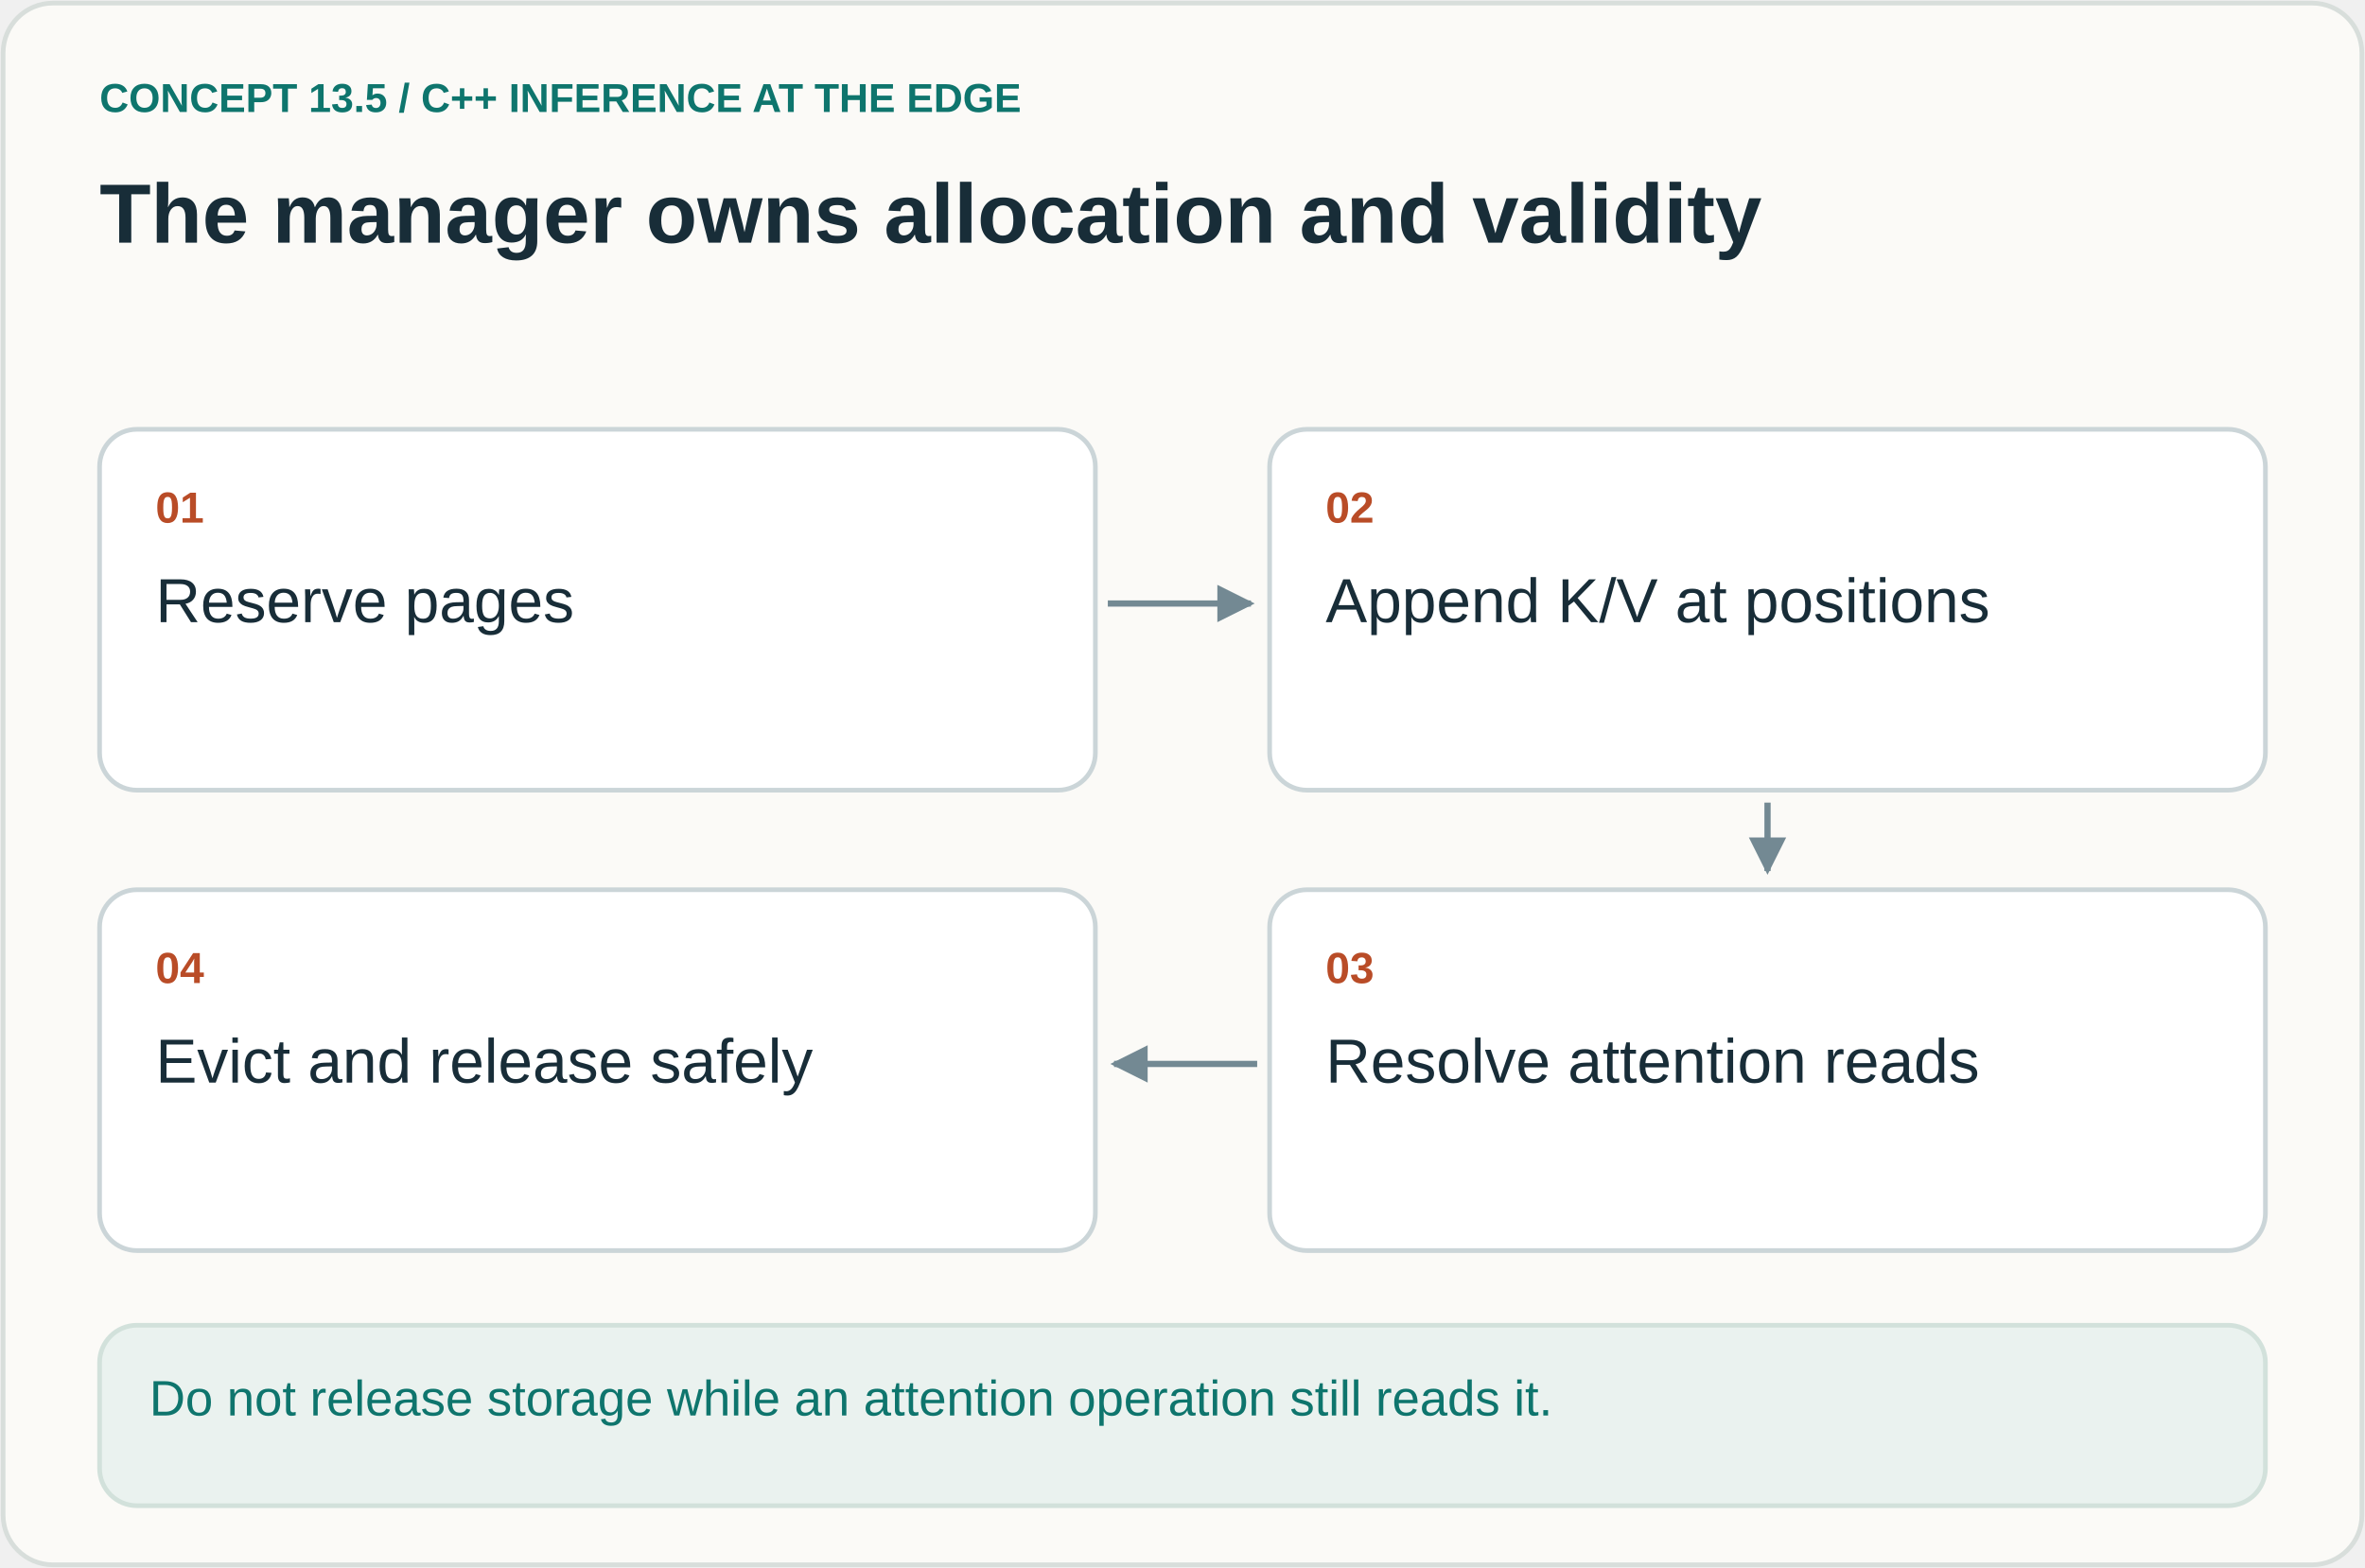
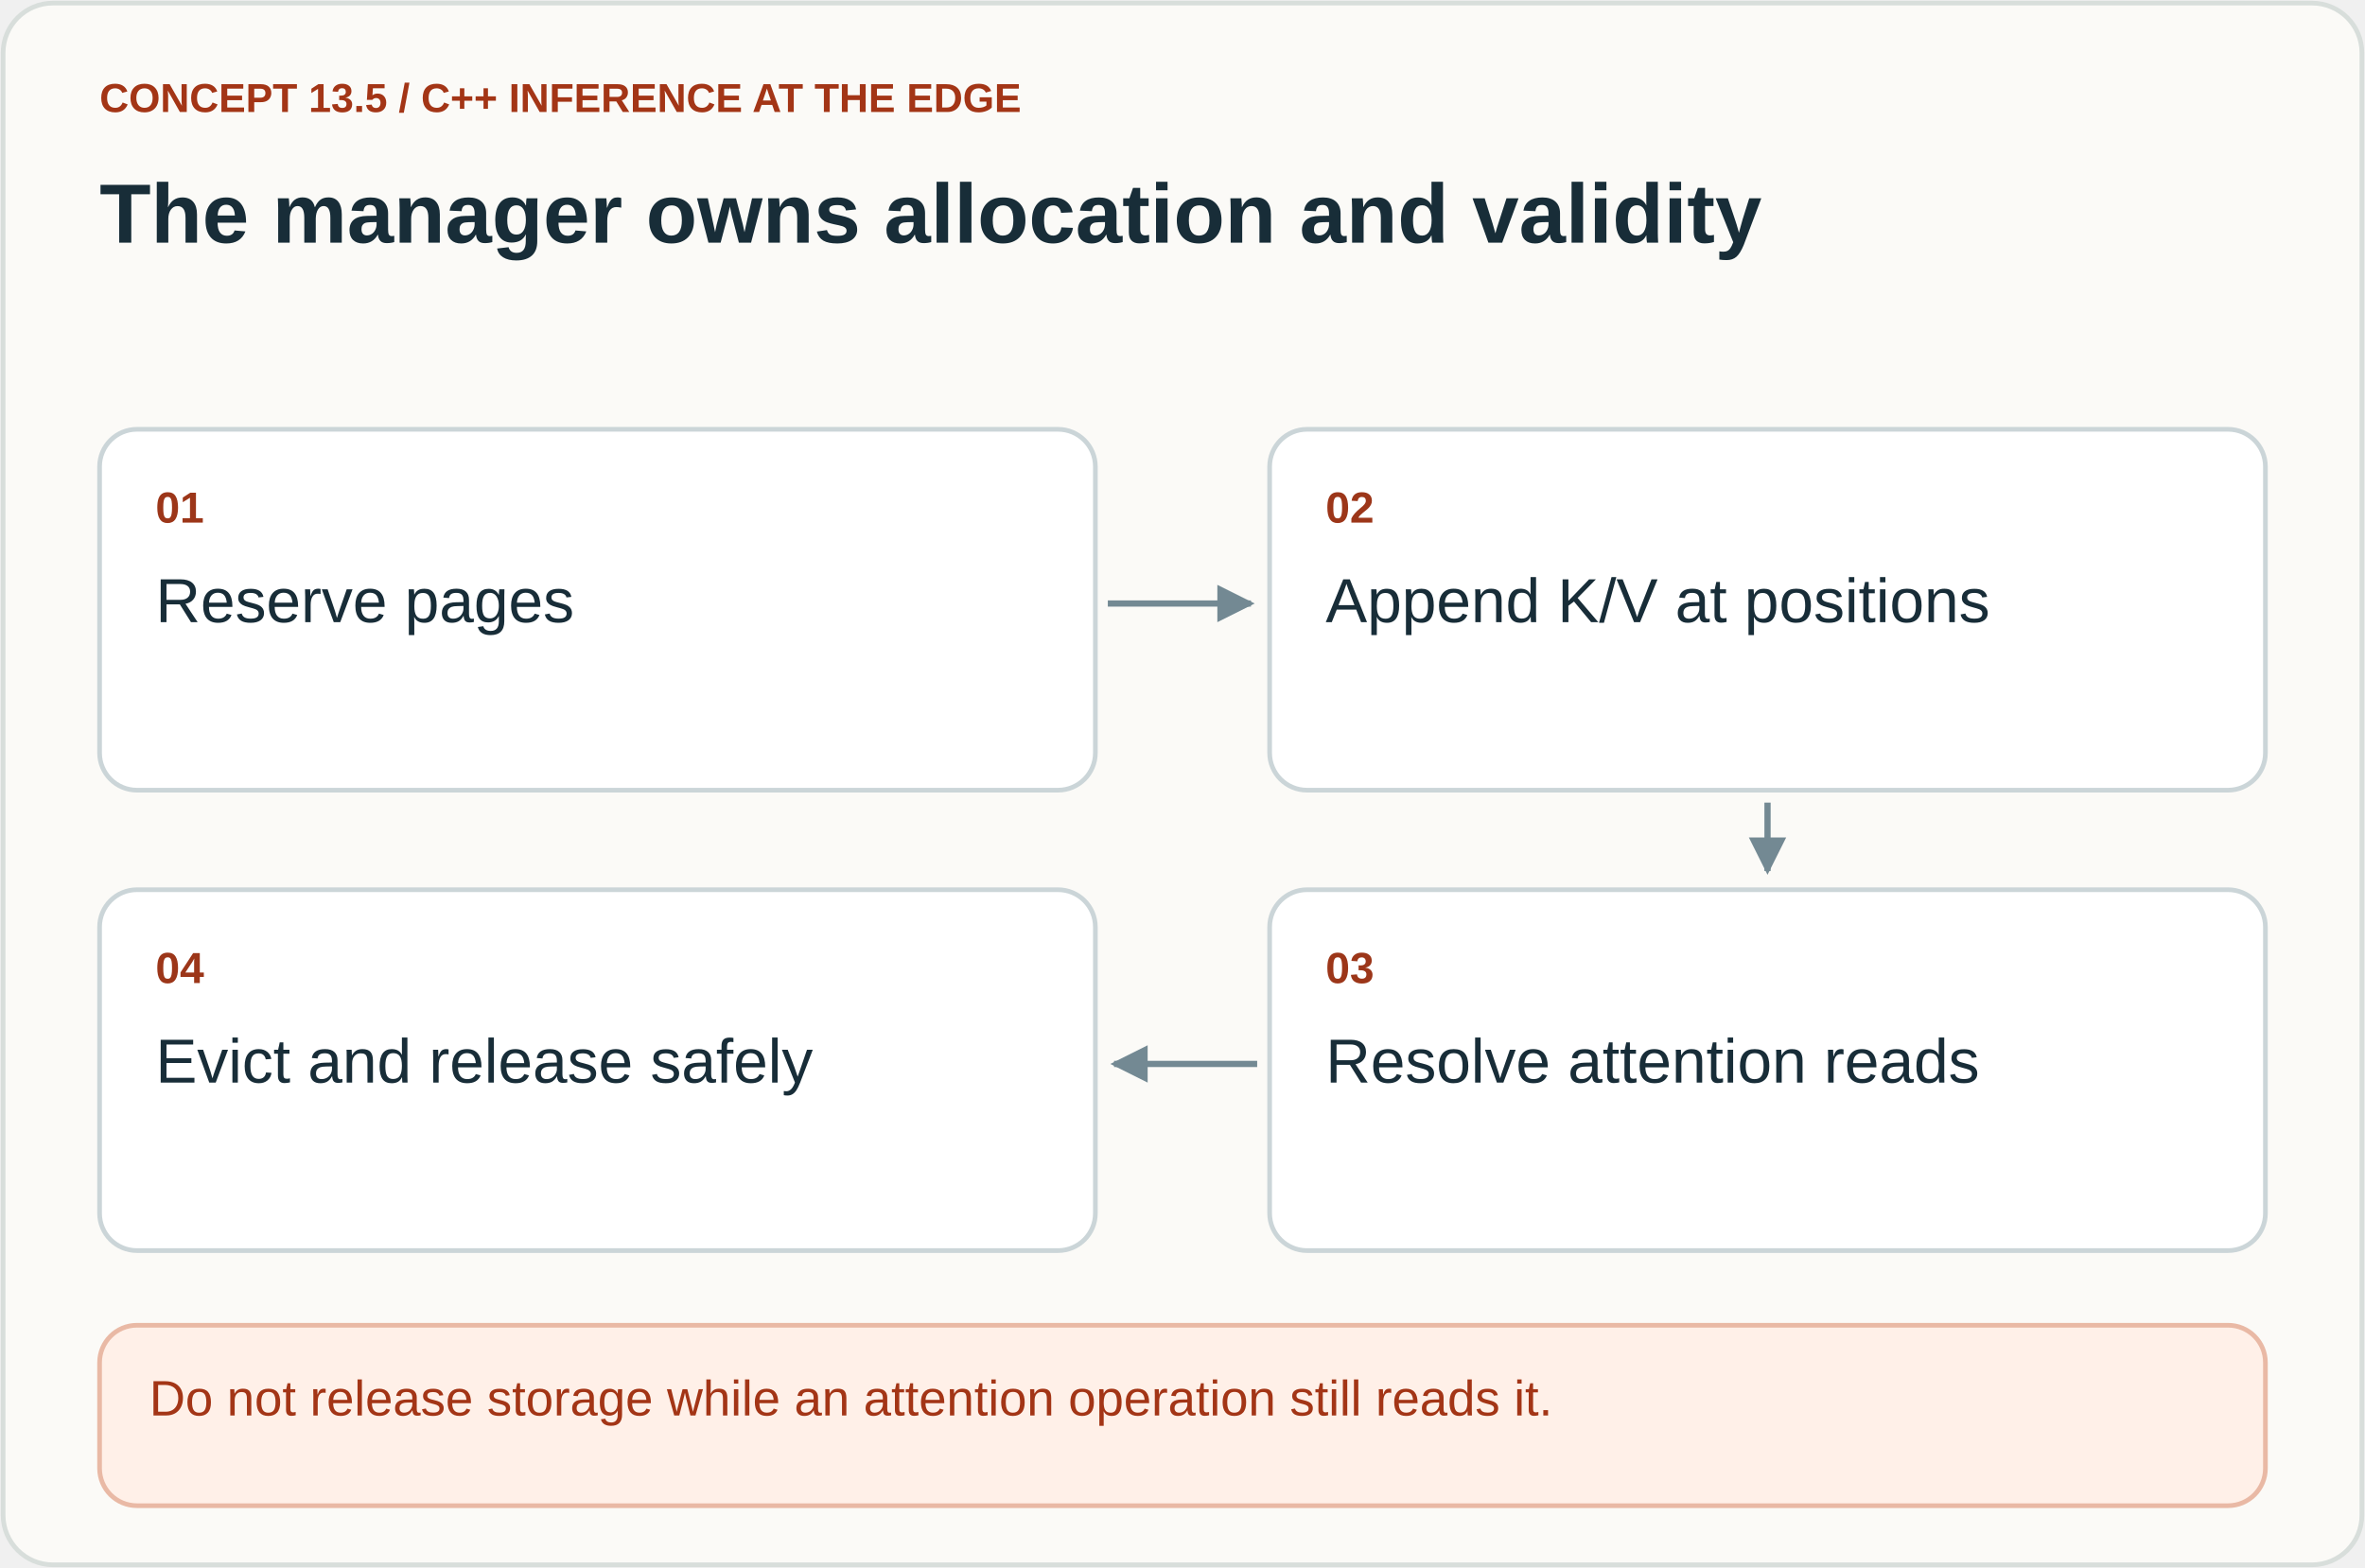
<svg xmlns="http://www.w3.org/2000/svg" width="760" height="504" viewBox="0 0 760 504" role="img" aria-labelledby="title desc">
  <defs>
    <marker id="arrow" viewBox="0 0 10 10" refX="9" refY="5" markerWidth="6" markerHeight="6" orient="auto-start-reverse">
      <path d="M0 0 L10 5 L0 10 Z" fill="#738993" />
    </marker>
  </defs>
  <g font-family="Arial, Helvetica, sans-serif">
    <rect x="1" y="1" width="758" height="502" rx="16" fill="#fbfaf7" stroke="#d8dedb" stroke-width="1.5" />
-     <text x="32" y="36" font-size="13" fill="#0e756d" font-weight="700" text-anchor="start">CONCEPT 13.5  /  C++ INFERENCE AT THE EDGE</text>
+     <text x="32" y="36" font-size="13" fill="#a33516" font-weight="700" text-anchor="start">CONCEPT 13.5  /  C++ INFERENCE AT THE EDGE</text>
    <text x="32" y="78" font-size="27" fill="#182d38" font-weight="600" text-anchor="start">The manager owns allocation and validity</text>
    <rect x="32" y="138" width="320" height="116" rx="12" fill="#fff" stroke="#cbd5d8" stroke-width="1.5" />
-     <text x="50" y="168" font-size="14" fill="#b94c27" font-weight="700" text-anchor="start">01</text>
+     <text x="50" y="168" font-size="14" fill="#9c3619" font-weight="700" text-anchor="start">01</text>
    <text x="50" y="200" font-size="20" fill="#182d38" font-weight="500" text-anchor="start">Reserve pages</text>
    <rect x="408" y="138" width="320" height="116" rx="12" fill="#fff" stroke="#cbd5d8" stroke-width="1.5" />
-     <text x="426" y="168" font-size="14" fill="#b94c27" font-weight="700" text-anchor="start">02</text>
+     <text x="426" y="168" font-size="14" fill="#9c3619" font-weight="700" text-anchor="start">02</text>
    <text x="426" y="200" font-size="20" fill="#182d38" font-weight="500" text-anchor="start">Append K/V at positions</text>
    <rect x="408" y="286" width="320" height="116" rx="12" fill="#fff" stroke="#cbd5d8" stroke-width="1.5" />
-     <text x="426" y="316" font-size="14" fill="#b94c27" font-weight="700" text-anchor="start">03</text>
+     <text x="426" y="316" font-size="14" fill="#9c3619" font-weight="700" text-anchor="start">03</text>
    <text x="426" y="348" font-size="20" fill="#182d38" font-weight="500" text-anchor="start">Resolve attention reads</text>
    <rect x="32" y="286" width="320" height="116" rx="12" fill="#fff" stroke="#cbd5d8" stroke-width="1.5" />
-     <text x="50" y="316" font-size="14" fill="#b94c27" font-weight="700" text-anchor="start">04</text>
+     <text x="50" y="316" font-size="14" fill="#9c3619" font-weight="700" text-anchor="start">04</text>
    <text x="50" y="348" font-size="20" fill="#182d38" font-weight="500" text-anchor="start">Evict and release safely</text>
    <path d="M356 194 L402 194" fill="none" stroke="#738993" stroke-width="2" marker-end="url(#arrow)" />
    <path d="M568 258 L568 280" fill="none" stroke="#738993" stroke-width="2" marker-end="url(#arrow)" />
    <path d="M404 342 L358 342" fill="none" stroke="#738993" stroke-width="2" marker-end="url(#arrow)" />
-     <rect x="32" y="426" width="696" height="58" rx="12" fill="#eaf2ef" stroke="#d2e1db" stroke-width="1.5" />
-     <text x="48" y="455" font-size="16" fill="#0e756d" font-weight="400" text-anchor="start">Do not release storage while an attention operation still reads it.</text>
+     <rect x="32" y="426" width="696" height="58" rx="12" fill="#fff0e8" stroke="#e9b9a5" stroke-width="1.5" />
+     <text x="48" y="455" font-size="16" fill="#a33516" font-weight="400" text-anchor="start">Do not release storage while an attention operation still reads it.</text>
  </g>
</svg>
